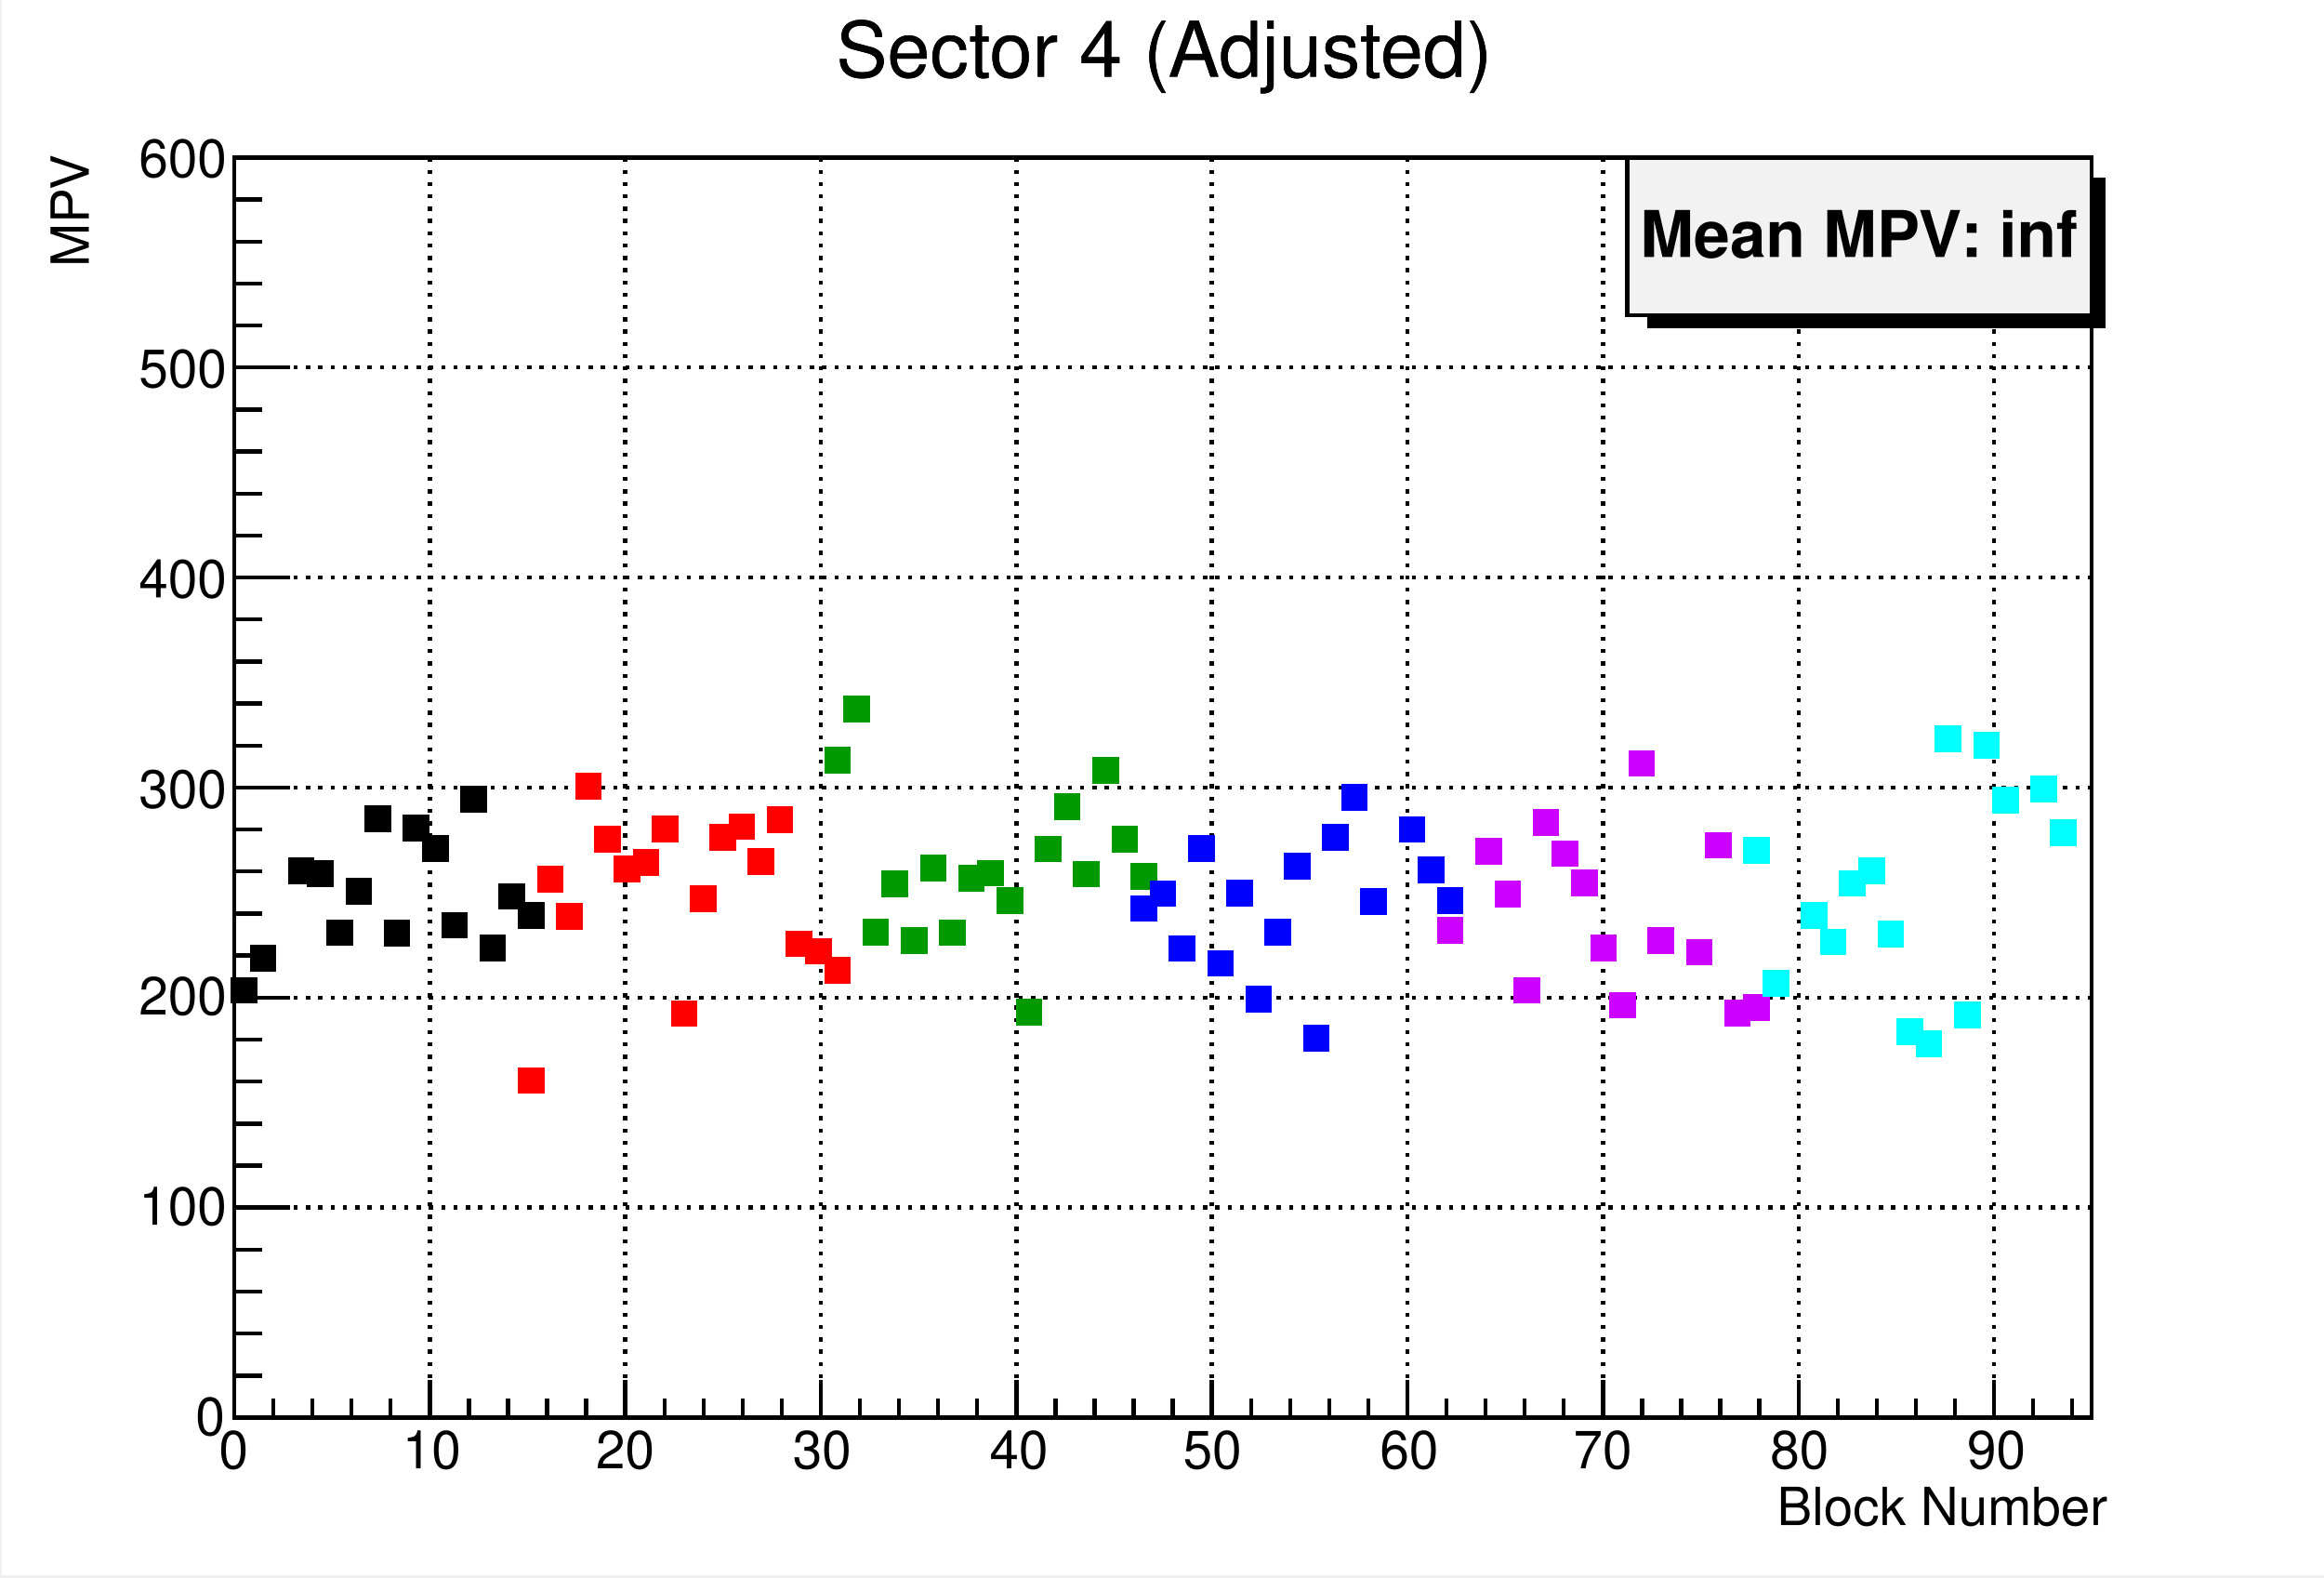
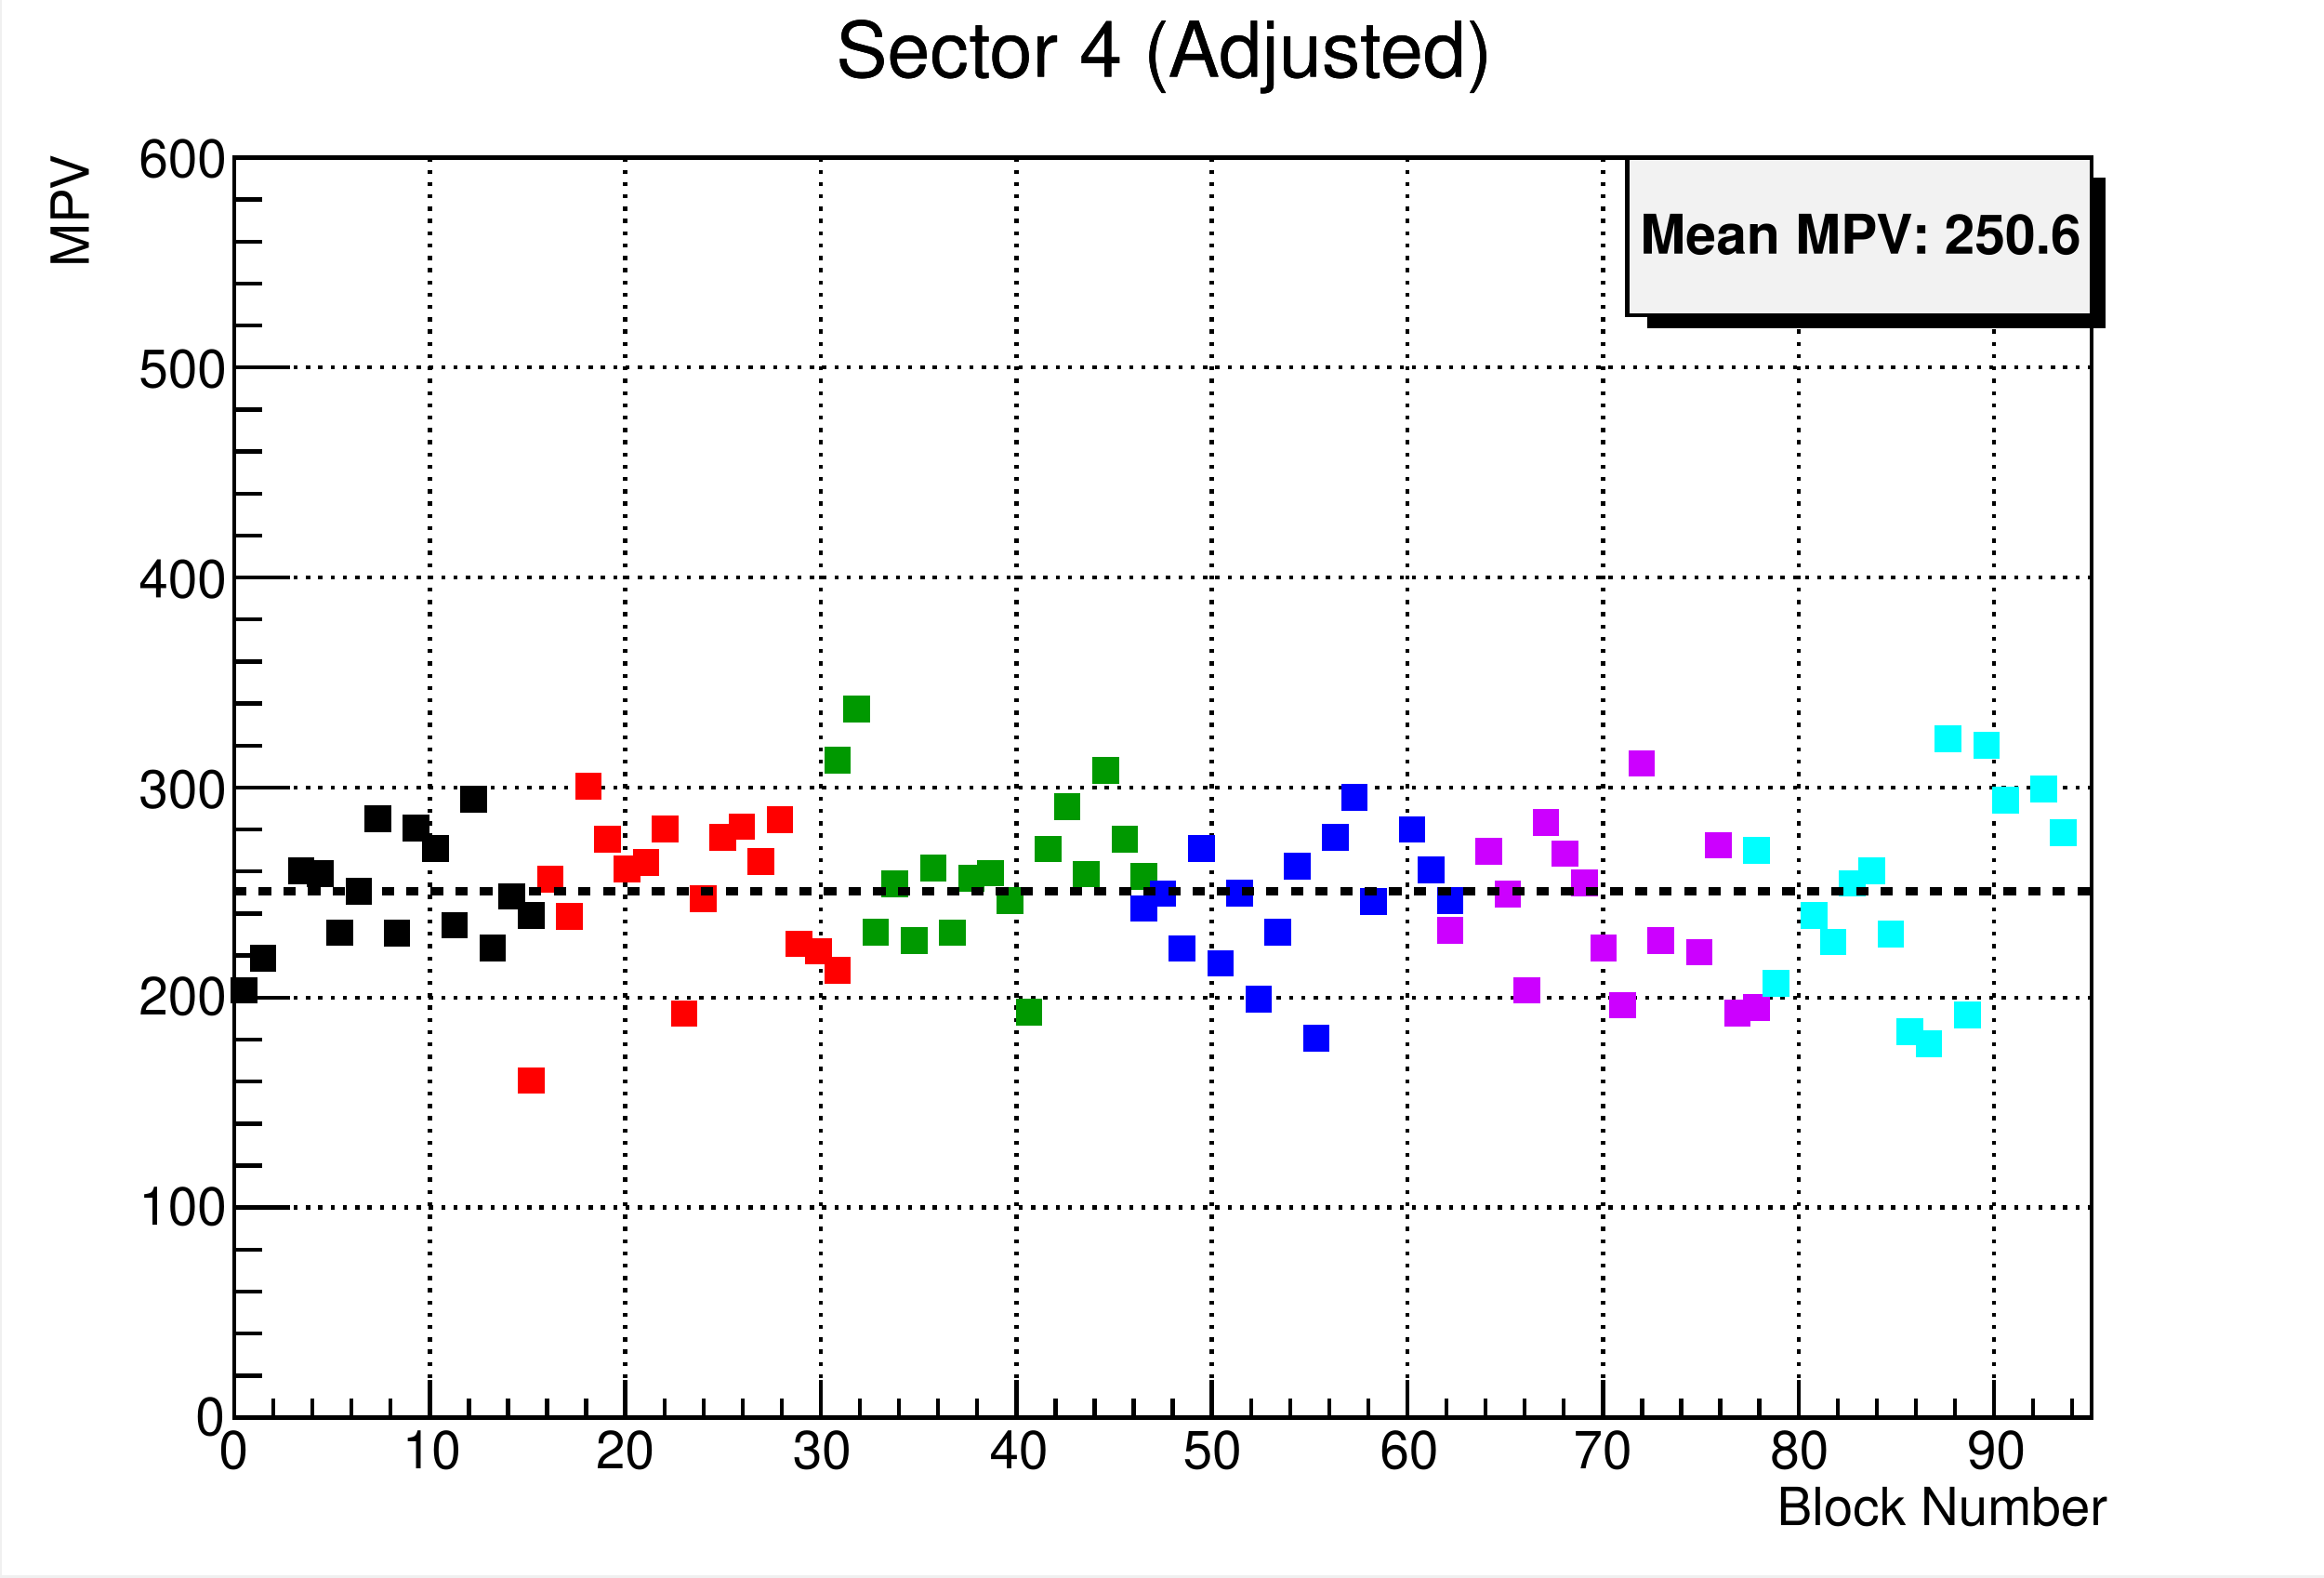
<svg xmlns="http://www.w3.org/2000/svg" width="567.429" height="384.969" viewBox="0 0 567.429 384.969" shape-rendering="crispEdges">
  <defs>
</defs>
  <rect x="0.5" y="0" width="566.929" height="384.469" fill="white" />
  <rect x="57.193" y="38.447" width="453.543" height="307.575" fill="white" />
  <rect x="57.193" y="38.447" width="453.543" height="307.575" fill="none" stroke="black" />
  <path d="M57.193,346.022h 453.543" fill="none" stroke="black" />
  <path d="M57.193,38.447v 307.575" fill="none" stroke="black" stroke-dasharray=" 1, 2" />
  <path d="M104.934,38.447v 307.575" fill="none" stroke="black" stroke-dasharray=" 1, 2" />
  <path d="M152.676,38.447v 307.575" fill="none" stroke="black" stroke-dasharray=" 1, 2" />
  <path d="M200.417,38.447v 307.575" fill="none" stroke="black" stroke-dasharray=" 1, 2" />
  <path d="M248.159,38.447v 307.575" fill="none" stroke="black" stroke-dasharray=" 1, 2" />
  <path d="M295.9,38.447v 307.575" fill="none" stroke="black" stroke-dasharray=" 1, 2" />
  <path d="M343.641,38.447v 307.575" fill="none" stroke="black" stroke-dasharray=" 1, 2" />
  <path d="M391.383,38.447v 307.575" fill="none" stroke="black" stroke-dasharray=" 1, 2" />
  <path d="M439.124,38.447v 307.575" fill="none" stroke="black" stroke-dasharray=" 1, 2" />
  <path d="M486.866,38.447v 307.575" fill="none" stroke="black" stroke-dasharray=" 1, 2" />
  <path d="M486.866,38.447v 307.575" fill="none" stroke="black" stroke-dasharray=" 1, 2" />
  <path d="M57.193,346.022v -307.575" fill="none" stroke="black" />
  <path d="M510.736,346.022h -453.543" fill="none" stroke="black" stroke-dasharray=" 1, 2" />
  <path d="M510.736,294.76h -453.543" fill="none" stroke="black" stroke-dasharray=" 1, 2" />
  <path d="M510.736,243.497h -453.543" fill="none" stroke="black" stroke-dasharray=" 1, 2" />
  <path d="M510.736,192.235h -453.543" fill="none" stroke="black" stroke-dasharray=" 1, 2" />
  <path d="M510.736,140.972h -453.543" fill="none" stroke="black" stroke-dasharray=" 1, 2" />
  <path d="M510.736,89.71h -453.543" fill="none" stroke="black" stroke-dasharray=" 1, 2" />
  <path d="M510.736,38.447h -453.543" fill="none" stroke="black" stroke-dasharray=" 1, 2" />
  <path d="M57.193,346.022h 453.543" fill="none" stroke="#000099" />
  <path d="M57.193,346.022h 453.543" fill="none" stroke="black" />
  <path d="M57.193,336.795v 9.227" fill="none" stroke="black" />
  <path d="M66.741,341.409v 4.614" fill="none" stroke="black" />
  <path d="M76.29,341.409v 4.614" fill="none" stroke="black" />
  <path d="M85.838,341.409v 4.614" fill="none" stroke="black" />
  <path d="M95.386,341.409v 4.614" fill="none" stroke="black" />
  <path d="M104.934,336.795v 9.227" fill="none" stroke="black" />
  <path d="M114.483,341.409v 4.614" fill="none" stroke="black" />
  <path d="M124.031,341.409v 4.614" fill="none" stroke="black" />
  <path d="M133.579,341.409v 4.614" fill="none" stroke="black" />
  <path d="M143.127,341.409v 4.614" fill="none" stroke="black" />
  <path d="M152.676,336.795v 9.227" fill="none" stroke="black" />
  <path d="M162.224,341.409v 4.614" fill="none" stroke="black" />
  <path d="M171.772,341.409v 4.614" fill="none" stroke="black" />
  <path d="M181.321,341.409v 4.614" fill="none" stroke="black" />
  <path d="M190.869,341.409v 4.614" fill="none" stroke="black" />
  <path d="M200.417,336.795v 9.227" fill="none" stroke="black" />
  <path d="M209.965,341.409v 4.614" fill="none" stroke="black" />
  <path d="M219.514,341.409v 4.614" fill="none" stroke="black" />
  <path d="M229.062,341.409v 4.614" fill="none" stroke="black" />
  <path d="M238.61,341.409v 4.614" fill="none" stroke="black" />
  <path d="M248.159,336.795v 9.227" fill="none" stroke="black" />
  <path d="M257.707,341.409v 4.614" fill="none" stroke="black" />
  <path d="M267.255,341.409v 4.614" fill="none" stroke="black" />
  <path d="M276.803,341.409v 4.614" fill="none" stroke="black" />
  <path d="M286.352,341.409v 4.614" fill="none" stroke="black" />
  <path d="M295.9,336.795v 9.227" fill="none" stroke="black" />
  <path d="M305.448,341.409v 4.614" fill="none" stroke="black" />
  <path d="M314.996,341.409v 4.614" fill="none" stroke="black" />
  <path d="M324.545,341.409v 4.614" fill="none" stroke="black" />
  <path d="M334.093,341.409v 4.614" fill="none" stroke="black" />
  <path d="M343.641,336.795v 9.227" fill="none" stroke="black" />
  <path d="M353.19,341.409v 4.614" fill="none" stroke="black" />
  <path d="M362.738,341.409v 4.614" fill="none" stroke="black" />
  <path d="M372.286,341.409v 4.614" fill="none" stroke="black" />
  <path d="M381.834,341.409v 4.614" fill="none" stroke="black" />
  <path d="M391.383,336.795v 9.227" fill="none" stroke="black" />
  <path d="M400.931,341.409v 4.614" fill="none" stroke="black" />
  <path d="M410.479,341.409v 4.614" fill="none" stroke="black" />
  <path d="M420.028,341.409v 4.614" fill="none" stroke="black" />
  <path d="M429.576,341.409v 4.614" fill="none" stroke="black" />
  <path d="M439.124,336.795v 9.227" fill="none" stroke="black" />
  <path d="M448.672,341.409v 4.614" fill="none" stroke="black" />
  <path d="M458.221,341.409v 4.614" fill="none" stroke="black" />
  <path d="M467.769,341.409v 4.614" fill="none" stroke="black" />
  <path d="M477.317,341.409v 4.614" fill="none" stroke="black" />
  <path d="M486.866,336.795v 9.227" fill="none" stroke="black" />
  <path d="M486.866,336.795v 9.227" fill="none" stroke="black" />
  <path d="M496.414,341.409v 4.614" fill="none" stroke="black" />
  <path d="M505.962,341.409v 4.614" fill="none" stroke="black" />
  <text xml:space="preserve" x="53.446" y="358.403" fill="black" font-size="12.845" font-family="Helvetica">0</text>
  <text xml:space="preserve" x="98.246" y="358.403" fill="black" font-size="12.845" font-family="Helvetica">10</text>
  <text xml:space="preserve" x="145.49" y="358.403" fill="black" font-size="12.845" font-family="Helvetica">20</text>
  <text xml:space="preserve" x="193.549" y="358.403" fill="black" font-size="12.845" font-family="Helvetica">30</text>
  <text xml:space="preserve" x="241.608" y="358.403" fill="black" font-size="12.845" font-family="Helvetica">40</text>
  <text xml:space="preserve" x="288.852" y="358.403" fill="black" font-size="12.845" font-family="Helvetica">50</text>
  <text xml:space="preserve" x="336.911" y="358.403" fill="black" font-size="12.845" font-family="Helvetica">60</text>
  <text xml:space="preserve" x="384.155" y="358.403" fill="black" font-size="12.845" font-family="Helvetica">70</text>
  <text xml:space="preserve" x="432.213" y="358.403" fill="black" font-size="12.845" font-family="Helvetica">80</text>
  <text xml:space="preserve" x="480.272" y="358.403" fill="black" font-size="12.845" font-family="Helvetica">90</text>
  <text xml:space="preserve" x="433.842" y="372.251" fill="black" font-size="12.845" font-family="Helvetica">Block Number</text>
  <path d="M57.193,346.022v -307.575" fill="none" stroke="black" />
  <path d="M70.799,346.022h -13.606" fill="none" stroke="black" />
  <path d="M63.996,335.77h -6.803" fill="none" stroke="black" />
  <path d="M63.996,325.517h -6.803" fill="none" stroke="black" />
  <path d="M63.996,315.265h -6.803" fill="none" stroke="black" />
  <path d="M63.996,305.012h -6.803" fill="none" stroke="black" />
  <path d="M70.799,294.76h -13.606" fill="none" stroke="black" />
  <path d="M63.996,284.507h -6.803" fill="none" stroke="black" />
  <path d="M63.996,274.255h -6.803" fill="none" stroke="black" />
  <path d="M63.996,264.002h -6.803" fill="none" stroke="black" />
  <path d="M63.996,253.75h -6.803" fill="none" stroke="black" />
  <path d="M70.799,243.497h -13.606" fill="none" stroke="black" />
  <path d="M63.996,233.245h -6.803" fill="none" stroke="black" />
  <path d="M63.996,222.992h -6.803" fill="none" stroke="black" />
  <path d="M63.996,212.74h -6.803" fill="none" stroke="black" />
  <path d="M63.996,202.487h -6.803" fill="none" stroke="black" />
  <path d="M70.799,192.235h -13.606" fill="none" stroke="black" />
  <path d="M63.996,181.982h -6.803" fill="none" stroke="black" />
  <path d="M63.996,171.73h -6.803" fill="none" stroke="black" />
  <path d="M63.996,161.477h -6.803" fill="none" stroke="black" />
  <path d="M63.996,151.225h -6.803" fill="none" stroke="black" />
  <path d="M70.799,140.972h -13.606" fill="none" stroke="black" />
  <path d="M63.996,130.72h -6.803" fill="none" stroke="black" />
  <path d="M63.996,120.467h -6.803" fill="none" stroke="black" />
  <path d="M63.996,110.215h -6.803" fill="none" stroke="black" />
  <path d="M63.996,99.962h -6.803" fill="none" stroke="black" />
  <path d="M70.799,89.71h -13.606" fill="none" stroke="black" />
  <path d="M63.996,79.457h -6.803" fill="none" stroke="black" />
  <path d="M63.996,69.204h -6.803" fill="none" stroke="black" />
  <path d="M63.996,58.952h -6.803" fill="none" stroke="black" />
  <path d="M63.996,48.699h -6.803" fill="none" stroke="black" />
  <path d="M70.799,38.447h -13.606" fill="none" stroke="black" />
  <text xml:space="preserve" x="47.744" y="350.258" fill="black" font-size="12.845" font-family="Helvetica">0</text>
  <text xml:space="preserve" x="33.897" y="298.941" fill="black" font-size="12.845" font-family="Helvetica">100</text>
  <text xml:space="preserve" x="33.897" y="247.624" fill="black" font-size="12.845" font-family="Helvetica">200</text>
  <text xml:space="preserve" x="33.897" y="197.122" fill="black" font-size="12.845" font-family="Helvetica">300</text>
  <text xml:space="preserve" x="33.897" y="145.805" fill="black" font-size="12.845" font-family="Helvetica">400</text>
  <text xml:space="preserve" x="33.897" y="94.488" fill="black" font-size="12.845" font-family="Helvetica">500</text>
  <text xml:space="preserve" x="33.897" y="43.171" fill="black" font-size="12.845" font-family="Helvetica">600</text>
  <g transform="rotate(-90,21.6784,65.1643)">
    <text xml:space="preserve" x="21.678" y="65.164" fill="black" font-size="12.845" font-family="Helvetica">MPV</text>
  </g>
  <text xml:space="preserve" x="204.138" y="18.735" fill="black" font-size="18.794" font-family="Helvetica">Sector 4 (Adjusted)</text>
  <g fill="black">
    <rect x="56.273" y="238.484" width="6.516" height="6.516" />
  </g>
  <g fill="black">
    <rect x="60.948" y="230.7" width="6.516" height="6.516" />
  </g>
  <g fill="black">
    <rect x="70.3" y="209.371" width="6.516" height="6.516" />
  </g>
  <g fill="black">
    <rect x="74.975" y="210.004" width="6.516" height="6.516" />
  </g>
  <g fill="black">
    <rect x="79.651" y="224.421" width="6.516" height="6.516" />
  </g>
  <g fill="black">
    <rect x="84.327" y="214.373" width="6.516" height="6.516" />
  </g>
  <g fill="black">
    <rect x="89.002" y="196.58" width="6.516" height="6.516" />
  </g>
  <g fill="black">
    <rect x="93.678" y="224.587" width="6.516" height="6.516" />
  </g>
  <g fill="black">
    <rect x="98.354" y="198.848" width="6.516" height="6.516" />
  </g>
  <g fill="black">
    <rect x="103.03" y="203.823" width="6.516" height="6.516" />
  </g>
  <g fill="black">
    <rect x="107.705" y="222.578" width="6.516" height="6.516" />
  </g>
  <g fill="black">
    <rect x="112.381" y="191.824" width="6.516" height="6.516" />
  </g>
  <g fill="black">
    <rect x="117.057" y="228.123" width="6.516" height="6.516" />
  </g>
  <g fill="black">
    <rect x="121.732" y="215.526" width="6.516" height="6.516" />
  </g>
  <g fill="black">
    <rect x="126.408" y="220.219" width="6.516" height="6.516" />
  </g>
  <g fill="#ff0000">
    <rect x="126.408" y="260.463" width="6.516" height="6.516" />
  </g>
  <g fill="#ff0000">
    <rect x="131.084" y="211.351" width="6.516" height="6.516" />
  </g>
  <g fill="#ff0000">
    <rect x="135.76" y="220.457" width="6.516" height="6.516" />
  </g>
  <g fill="#ff0000">
    <rect x="140.435" y="188.682" width="6.516" height="6.516" />
  </g>
  <g fill="#ff0000">
    <rect x="145.111" y="201.662" width="6.516" height="6.516" />
  </g>
  <g fill="#ff0000">
    <rect x="149.787" y="208.915" width="6.516" height="6.516" />
  </g>
  <g fill="#ff0000">
    <rect x="154.462" y="207.294" width="6.516" height="6.516" />
  </g>
  <g fill="#ff0000">
    <rect x="159.138" y="199.032" width="6.516" height="6.516" />
  </g>
  <g fill="#ff0000">
    <rect x="163.814" y="244.142" width="6.516" height="6.516" />
  </g>
  <g fill="#ff0000">
    <rect x="168.489" y="216.048" width="6.516" height="6.516" />
  </g>
  <g fill="#ff0000">
    <rect x="173.165" y="201.122" width="6.516" height="6.516" />
  </g>
  <g fill="#ff0000">
    <rect x="177.841" y="198.543" width="6.516" height="6.516" />
  </g>
  <g fill="#ff0000">
    <rect x="182.517" y="207.013" width="6.516" height="6.516" />
  </g>
  <g fill="#ff0000">
    <rect x="187.192" y="196.884" width="6.516" height="6.516" />
  </g>
  <g fill="#ff0000">
    <rect x="191.868" y="227.102" width="6.516" height="6.516" />
  </g>
  <g fill="#ff0000">
    <rect x="196.544" y="228.961" width="6.516" height="6.516" />
  </g>
  <g fill="#ff0000">
    <rect x="201.219" y="233.598" width="6.516" height="6.516" />
  </g>
  <g fill="#009900">
    <rect x="201.219" y="182.356" width="6.516" height="6.516" />
  </g>
  <g fill="#009900">
    <rect x="205.895" y="169.854" width="6.516" height="6.516" />
  </g>
  <g fill="#009900">
    <rect x="210.571" y="224.276" width="6.516" height="6.516" />
  </g>
  <g fill="#009900">
    <rect x="215.246" y="212.437" width="6.516" height="6.516" />
  </g>
  <g fill="#009900">
    <rect x="219.922" y="226.329" width="6.516" height="6.516" />
  </g>
  <g fill="#009900">
    <rect x="224.598" y="208.557" width="6.516" height="6.516" />
  </g>
  <g fill="#009900">
    <rect x="229.274" y="224.395" width="6.516" height="6.516" />
  </g>
  <g fill="#009900">
    <rect x="233.949" y="211.155" width="6.516" height="6.516" />
  </g>
  <g fill="#009900">
    <rect x="238.625" y="209.837" width="6.516" height="6.516" />
  </g>
  <g fill="#009900">
    <rect x="243.301" y="216.599" width="6.516" height="6.516" />
  </g>
  <g fill="#009900">
    <rect x="247.976" y="243.812" width="6.516" height="6.516" />
  </g>
  <g fill="#009900">
    <rect x="252.652" y="203.936" width="6.516" height="6.516" />
  </g>
  <g fill="#009900">
    <rect x="257.328" y="193.626" width="6.516" height="6.516" />
  </g>
  <g fill="#009900">
    <rect x="262.004" y="210.094" width="6.516" height="6.516" />
  </g>
  <g fill="#009900">
    <rect x="266.679" y="184.715" width="6.516" height="6.516" />
  </g>
  <g fill="#009900">
    <rect x="271.355" y="201.658" width="6.516" height="6.516" />
  </g>
  <g fill="#009900">
    <rect x="276.031" y="210.726" width="6.516" height="6.516" />
  </g>
  <g fill="#0000ff">
    <rect x="276.031" y="218.513" width="6.516" height="6.516" />
  </g>
  <g fill="#0000ff">
    <rect x="280.706" y="214.843" width="6.516" height="6.516" />
  </g>
  <g fill="#0000ff">
    <rect x="285.382" y="228.229" width="6.516" height="6.516" />
  </g>
  <g fill="#0000ff">
    <rect x="290.058" y="203.849" width="6.516" height="6.516" />
  </g>
  <g fill="#0000ff">
    <rect x="294.733" y="231.857" width="6.516" height="6.516" />
  </g>
  <g fill="#0000ff">
    <rect x="299.409" y="214.801" width="6.516" height="6.516" />
  </g>
  <g fill="#0000ff">
    <rect x="304.085" y="240.607" width="6.516" height="6.516" />
  </g>
  <g fill="#0000ff">
    <rect x="308.761" y="224.227" width="6.516" height="6.516" />
  </g>
  <g fill="#0000ff">
    <rect x="313.436" y="208.143" width="6.516" height="6.516" />
  </g>
  <g fill="#0000ff">
    <rect x="318.112" y="250.097" width="6.516" height="6.516" />
  </g>
  <g fill="#0000ff">
    <rect x="322.788" y="201.19" width="6.516" height="6.516" />
  </g>
  <g fill="#0000ff">
    <rect x="327.463" y="191.406" width="6.516" height="6.516" />
  </g>
  <g fill="#0000ff">
    <rect x="332.139" y="216.753" width="6.516" height="6.516" />
  </g>
  <g fill="#0000ff">
    <rect x="341.491" y="199.18" width="6.516" height="6.516" />
  </g>
  <g fill="#0000ff">
    <rect x="346.166" y="208.994" width="6.516" height="6.516" />
  </g>
  <g fill="#0000ff">
    <rect x="350.842" y="216.626" width="6.516" height="6.516" />
  </g>
  <g fill="#cc00ff">
    <rect x="350.842" y="223.903" width="6.516" height="6.516" />
  </g>
  <g fill="#cc00ff">
    <rect x="360.193" y="204.471" width="6.516" height="6.516" />
  </g>
  <g fill="#cc00ff">
    <rect x="364.869" y="214.957" width="6.516" height="6.516" />
  </g>
  <g fill="#cc00ff">
    <rect x="369.545" y="238.488" width="6.516" height="6.516" />
  </g>
  <g fill="#cc00ff">
    <rect x="374.22" y="197.499" width="6.516" height="6.516" />
  </g>
  <g fill="#cc00ff">
    <rect x="378.896" y="205.086" width="6.516" height="6.516" />
  </g>
  <g fill="#cc00ff">
    <rect x="383.572" y="212.312" width="6.516" height="6.516" />
  </g>
  <g fill="#cc00ff">
    <rect x="388.248" y="228.149" width="6.516" height="6.516" />
  </g>
  <g fill="#cc00ff">
    <rect x="392.923" y="242.087" width="6.516" height="6.516" />
  </g>
  <g fill="#cc00ff">
    <rect x="397.599" y="183.071" width="6.516" height="6.516" />
  </g>
  <g fill="#cc00ff">
    <rect x="402.275" y="226.273" width="6.516" height="6.516" />
  </g>
  <g fill="#cc00ff">
    <rect x="411.626" y="229.178" width="6.516" height="6.516" />
  </g>
  <g fill="#cc00ff">
    <rect x="416.302" y="203.056" width="6.516" height="6.516" />
  </g>
  <g fill="#cc00ff">
    <rect x="420.977" y="244.087" width="6.516" height="6.516" />
  </g>
  <g fill="#cc00ff">
    <rect x="425.653" y="242.702" width="6.516" height="6.516" />
  </g>
  <g fill="#00ffff">
    <rect x="425.653" y="204.269" width="6.516" height="6.516" />
  </g>
  <g fill="#00ffff">
    <rect x="430.329" y="236.796" width="6.516" height="6.516" />
  </g>
  <g fill="#00ffff">
    <rect x="439.68" y="220.274" width="6.516" height="6.516" />
  </g>
  <g fill="#00ffff">
    <rect x="444.356" y="226.692" width="6.516" height="6.516" />
  </g>
  <g fill="#00ffff">
    <rect x="449.032" y="212.373" width="6.516" height="6.516" />
  </g>
  <g fill="#00ffff">
    <rect x="453.707" y="209.23" width="6.516" height="6.516" />
  </g>
  <g fill="#00ffff">
    <rect x="458.383" y="224.686" width="6.516" height="6.516" />
  </g>
  <g fill="#00ffff">
    <rect x="463.059" y="248.496" width="6.516" height="6.516" />
  </g>
  <g fill="#00ffff">
    <rect x="467.735" y="251.578" width="6.516" height="6.516" />
  </g>
  <g fill="#00ffff">
    <rect x="472.41" y="177.132" width="6.516" height="6.516" />
  </g>
  <g fill="#00ffff">
    <rect x="477.086" y="244.414" width="6.516" height="6.516" />
  </g>
  <g fill="#00ffff">
    <rect x="481.762" y="178.615" width="6.516" height="6.516" />
  </g>
  <g fill="#00ffff">
    <rect x="486.437" y="192.004" width="6.516" height="6.516" />
  </g>
  <g fill="#00ffff">
    <rect x="495.789" y="189.381" width="6.516" height="6.516" />
  </g>
  <g fill="#00ffff">
    <rect x="500.464" y="199.932" width="6.516" height="6.516" />
  </g>
  <path d="M57.193,346.022h 453.543" fill="none" stroke="black" />
  <path d="M57.193,336.795v 9.227" fill="none" stroke="black" />
  <path d="M66.741,341.409v 4.614" fill="none" stroke="black" />
  <path d="M76.29,341.409v 4.614" fill="none" stroke="black" />
  <path d="M85.838,341.409v 4.614" fill="none" stroke="black" />
  <path d="M95.386,341.409v 4.614" fill="none" stroke="black" />
  <path d="M104.934,336.795v 9.227" fill="none" stroke="black" />
  <path d="M114.483,341.409v 4.614" fill="none" stroke="black" />
  <path d="M124.031,341.409v 4.614" fill="none" stroke="black" />
  <path d="M133.579,341.409v 4.614" fill="none" stroke="black" />
  <path d="M143.127,341.409v 4.614" fill="none" stroke="black" />
  <path d="M152.676,336.795v 9.227" fill="none" stroke="black" />
  <path d="M162.224,341.409v 4.614" fill="none" stroke="black" />
  <path d="M171.772,341.409v 4.614" fill="none" stroke="black" />
  <path d="M181.321,341.409v 4.614" fill="none" stroke="black" />
  <path d="M190.869,341.409v 4.614" fill="none" stroke="black" />
  <path d="M200.417,336.795v 9.227" fill="none" stroke="black" />
  <path d="M209.965,341.409v 4.614" fill="none" stroke="black" />
  <path d="M219.514,341.409v 4.614" fill="none" stroke="black" />
  <path d="M229.062,341.409v 4.614" fill="none" stroke="black" />
  <path d="M238.61,341.409v 4.614" fill="none" stroke="black" />
  <path d="M248.159,336.795v 9.227" fill="none" stroke="black" />
  <path d="M257.707,341.409v 4.614" fill="none" stroke="black" />
  <path d="M267.255,341.409v 4.614" fill="none" stroke="black" />
  <path d="M276.803,341.409v 4.614" fill="none" stroke="black" />
  <path d="M286.352,341.409v 4.614" fill="none" stroke="black" />
  <path d="M295.9,336.795v 9.227" fill="none" stroke="black" />
  <path d="M305.448,341.409v 4.614" fill="none" stroke="black" />
  <path d="M314.996,341.409v 4.614" fill="none" stroke="black" />
  <path d="M324.545,341.409v 4.614" fill="none" stroke="black" />
  <path d="M334.093,341.409v 4.614" fill="none" stroke="black" />
  <path d="M343.641,336.795v 9.227" fill="none" stroke="black" />
  <path d="M353.19,341.409v 4.614" fill="none" stroke="black" />
  <path d="M362.738,341.409v 4.614" fill="none" stroke="black" />
  <path d="M372.286,341.409v 4.614" fill="none" stroke="black" />
  <path d="M381.834,341.409v 4.614" fill="none" stroke="black" />
  <path d="M391.383,336.795v 9.227" fill="none" stroke="black" />
  <path d="M400.931,341.409v 4.614" fill="none" stroke="black" />
  <path d="M410.479,341.409v 4.614" fill="none" stroke="black" />
  <path d="M420.028,341.409v 4.614" fill="none" stroke="black" />
  <path d="M429.576,341.409v 4.614" fill="none" stroke="black" />
  <path d="M439.124,336.795v 9.227" fill="none" stroke="black" />
  <path d="M448.672,341.409v 4.614" fill="none" stroke="black" />
  <path d="M458.221,341.409v 4.614" fill="none" stroke="black" />
  <path d="M467.769,341.409v 4.614" fill="none" stroke="black" />
  <path d="M477.317,341.409v 4.614" fill="none" stroke="black" />
  <path d="M486.866,336.795v 9.227" fill="none" stroke="black" />
  <path d="M486.866,336.795v 9.227" fill="none" stroke="black" />
  <path d="M496.414,341.409v 4.614" fill="none" stroke="black" />
  <path d="M505.962,341.409v 4.614" fill="none" stroke="black" />
  <path d="M57.193,346.022v -307.575" fill="none" stroke="black" />
  <path d="M70.799,346.022h -13.606" fill="none" stroke="black" />
  <path d="M63.996,335.77h -6.803" fill="none" stroke="black" />
  <path d="M63.996,325.517h -6.803" fill="none" stroke="black" />
  <path d="M63.996,315.265h -6.803" fill="none" stroke="black" />
  <path d="M63.996,305.012h -6.803" fill="none" stroke="black" />
  <path d="M70.799,294.76h -13.606" fill="none" stroke="black" />
  <path d="M63.996,284.507h -6.803" fill="none" stroke="black" />
  <path d="M63.996,274.255h -6.803" fill="none" stroke="black" />
  <path d="M63.996,264.002h -6.803" fill="none" stroke="black" />
  <path d="M63.996,253.75h -6.803" fill="none" stroke="black" />
  <path d="M70.799,243.497h -13.606" fill="none" stroke="black" />
  <path d="M63.996,233.245h -6.803" fill="none" stroke="black" />
  <path d="M63.996,222.992h -6.803" fill="none" stroke="black" />
  <path d="M63.996,212.74h -6.803" fill="none" stroke="black" />
  <path d="M63.996,202.487h -6.803" fill="none" stroke="black" />
  <path d="M70.799,192.235h -13.606" fill="none" stroke="black" />
  <path d="M63.996,181.982h -6.803" fill="none" stroke="black" />
  <path d="M63.996,171.73h -6.803" fill="none" stroke="black" />
  <path d="M63.996,161.477h -6.803" fill="none" stroke="black" />
  <path d="M63.996,151.225h -6.803" fill="none" stroke="black" />
  <path d="M70.799,140.972h -13.606" fill="none" stroke="black" />
  <path d="M63.996,130.72h -6.803" fill="none" stroke="black" />
  <path d="M63.996,120.467h -6.803" fill="none" stroke="black" />
  <path d="M63.996,110.215h -6.803" fill="none" stroke="black" />
  <path d="M63.996,99.962h -6.803" fill="none" stroke="black" />
  <path d="M70.799,89.71h -13.606" fill="none" stroke="black" />
  <path d="M63.996,79.457h -6.803" fill="none" stroke="black" />
  <path d="M63.996,69.204h -6.803" fill="none" stroke="black" />
  <path d="M63.996,58.952h -6.803" fill="none" stroke="black" />
  <path d="M63.996,48.699h -6.803" fill="none" stroke="black" />
  <path d="M70.799,38.447h -13.606" fill="none" stroke="black" />
+   <path d="M57.193,217.548h 453.543" fill="none" stroke="black" stroke-width="2" stroke-dasharray=" 3, 3" />
  <rect x="397.35" y="38.447" width="113.386" height="38.447" fill="#f2f2f2" />
  <path d="M402.238,76.894v 3.258h 111.757v -36.818h -3.258v 33.56z" fill="black" />
  <path d="M397.35,76.894v -38.447h 113.386v 38.447h -113.386z" fill="none" stroke="black" />
-   <text xml:space="preserve" x="400.446" y="62.721" fill="black" font-size="15.736" font-family="Helvetica" font-weight="bold">Mean MPV: inf</text>
+   <text xml:space="preserve" x="400.446" y="61.906" fill="black" font-size="13.341" font-family="Helvetica" font-weight="bold">Mean MPV: 250.6</text>
  <text xml:space="preserve" x="204.138" y="18.735" fill="black" font-size="18.794" font-family="Helvetica">Sector 4 (Adjusted)</text>
</svg>
